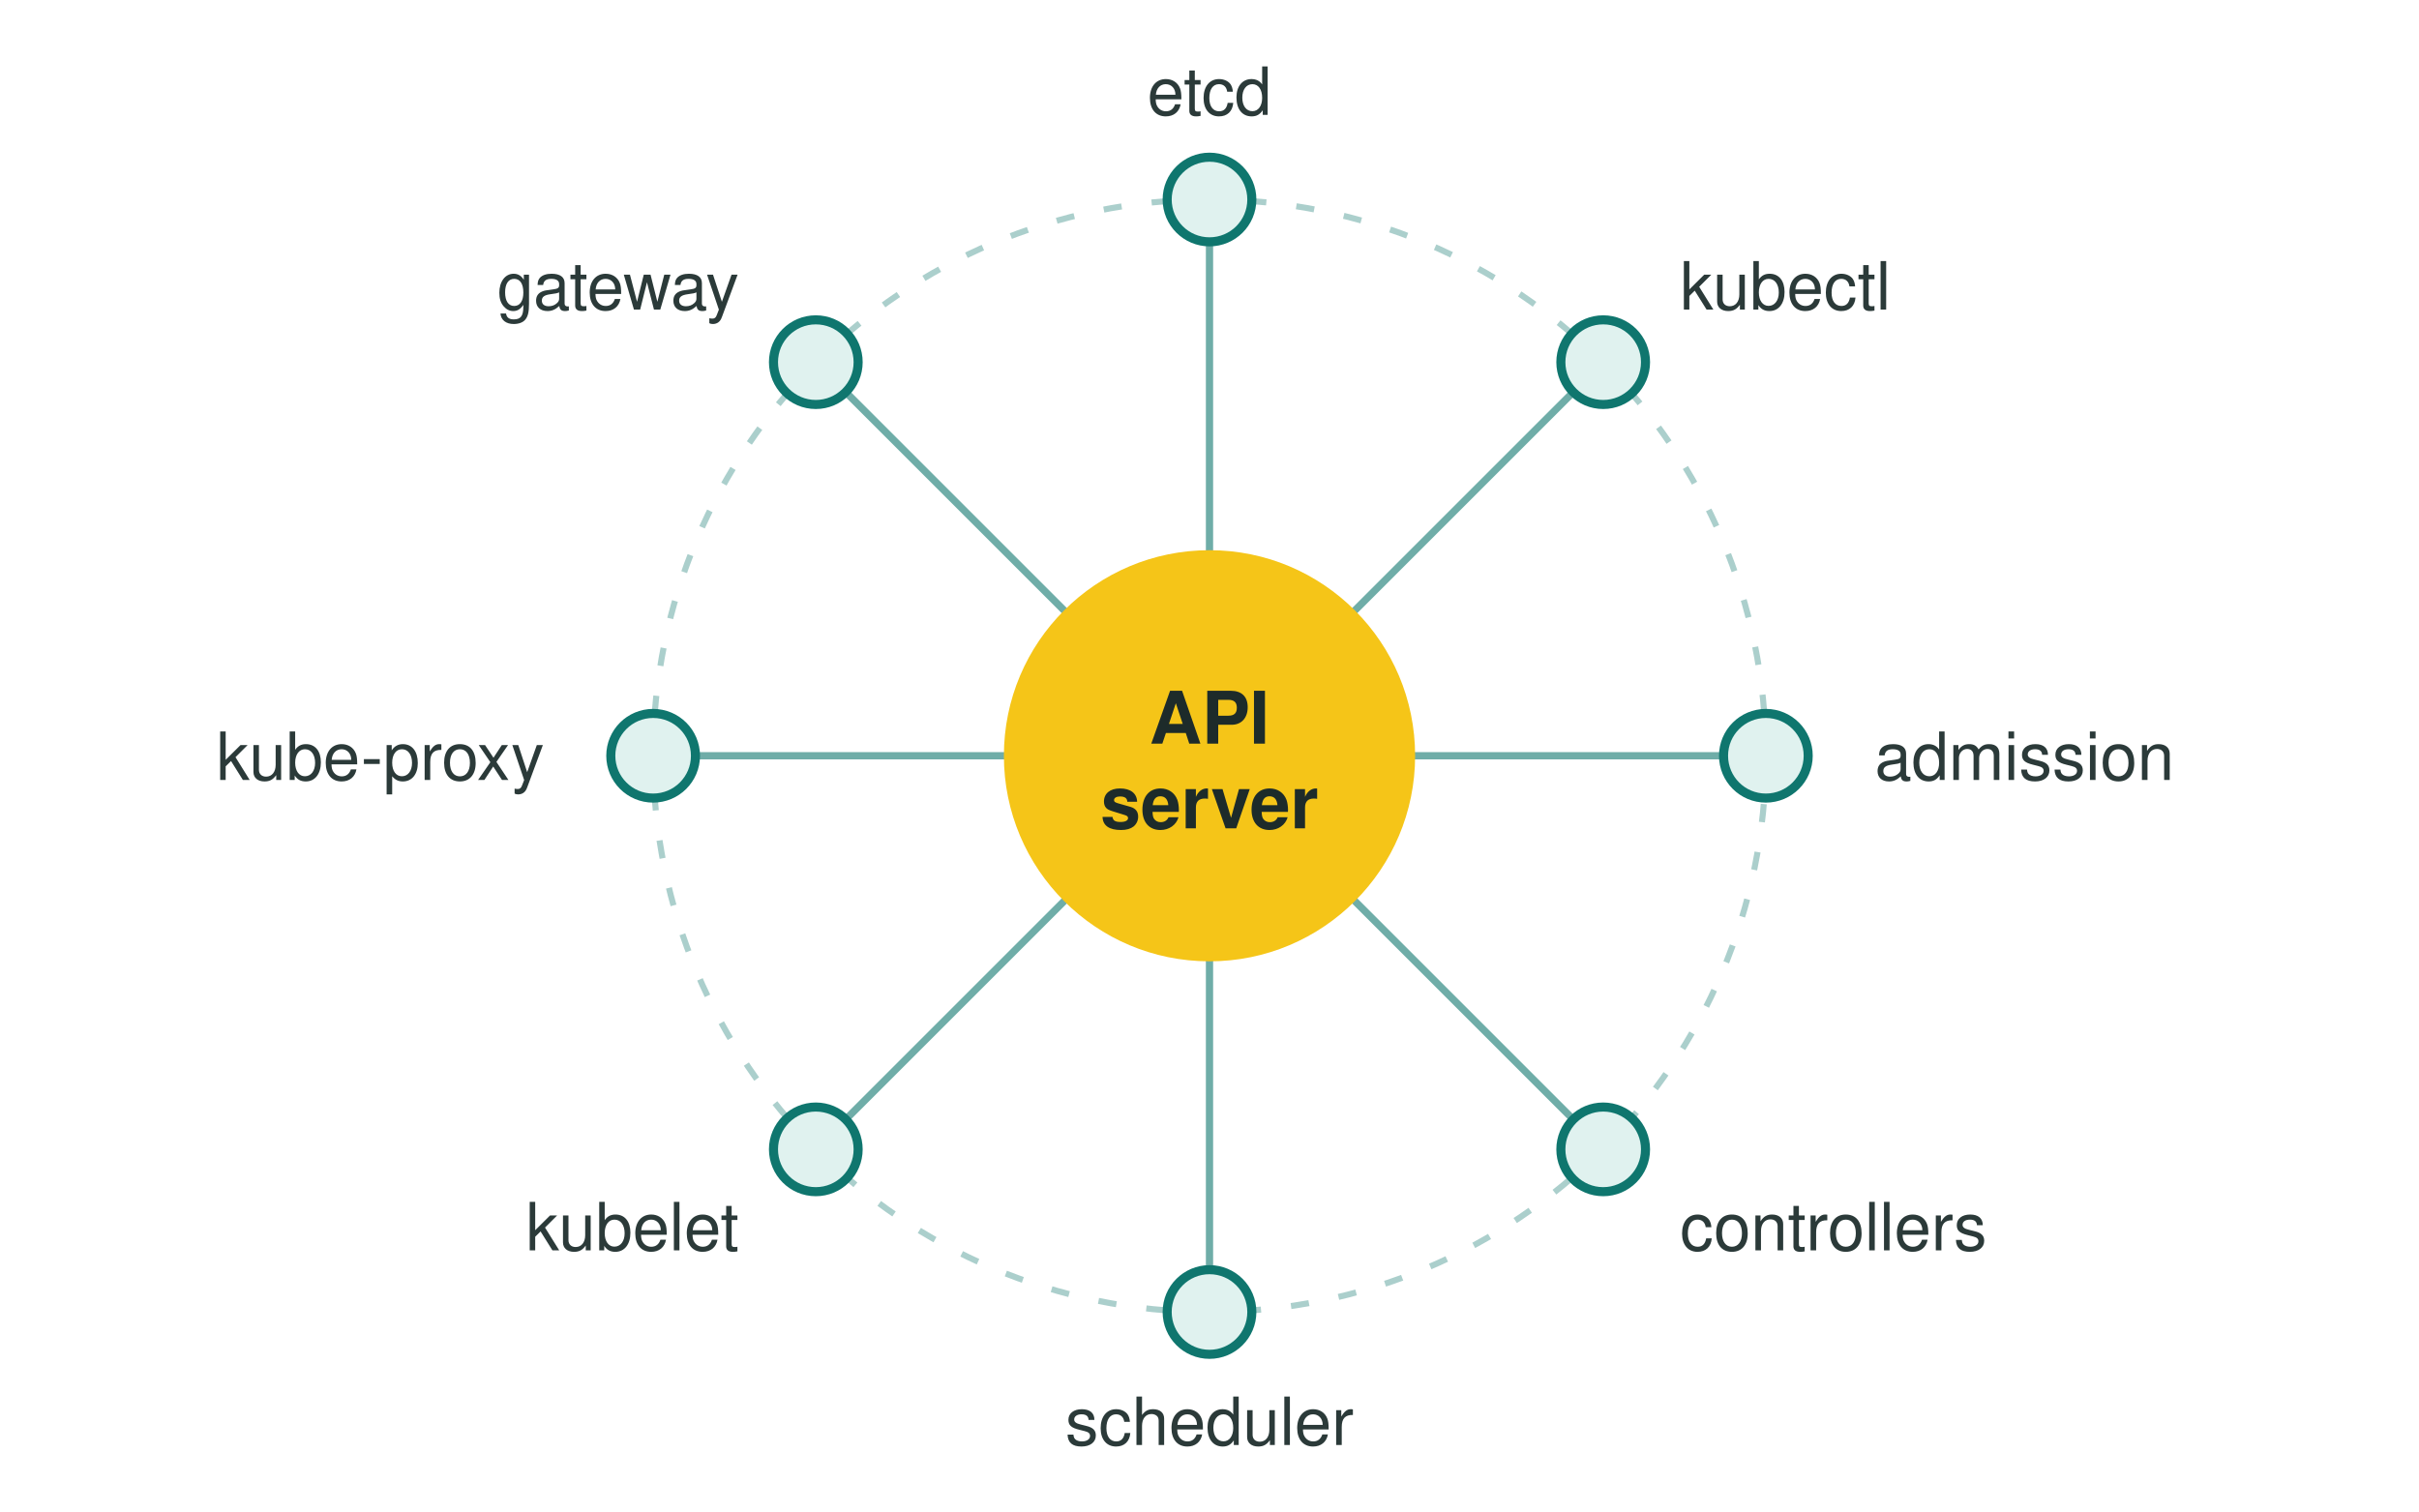
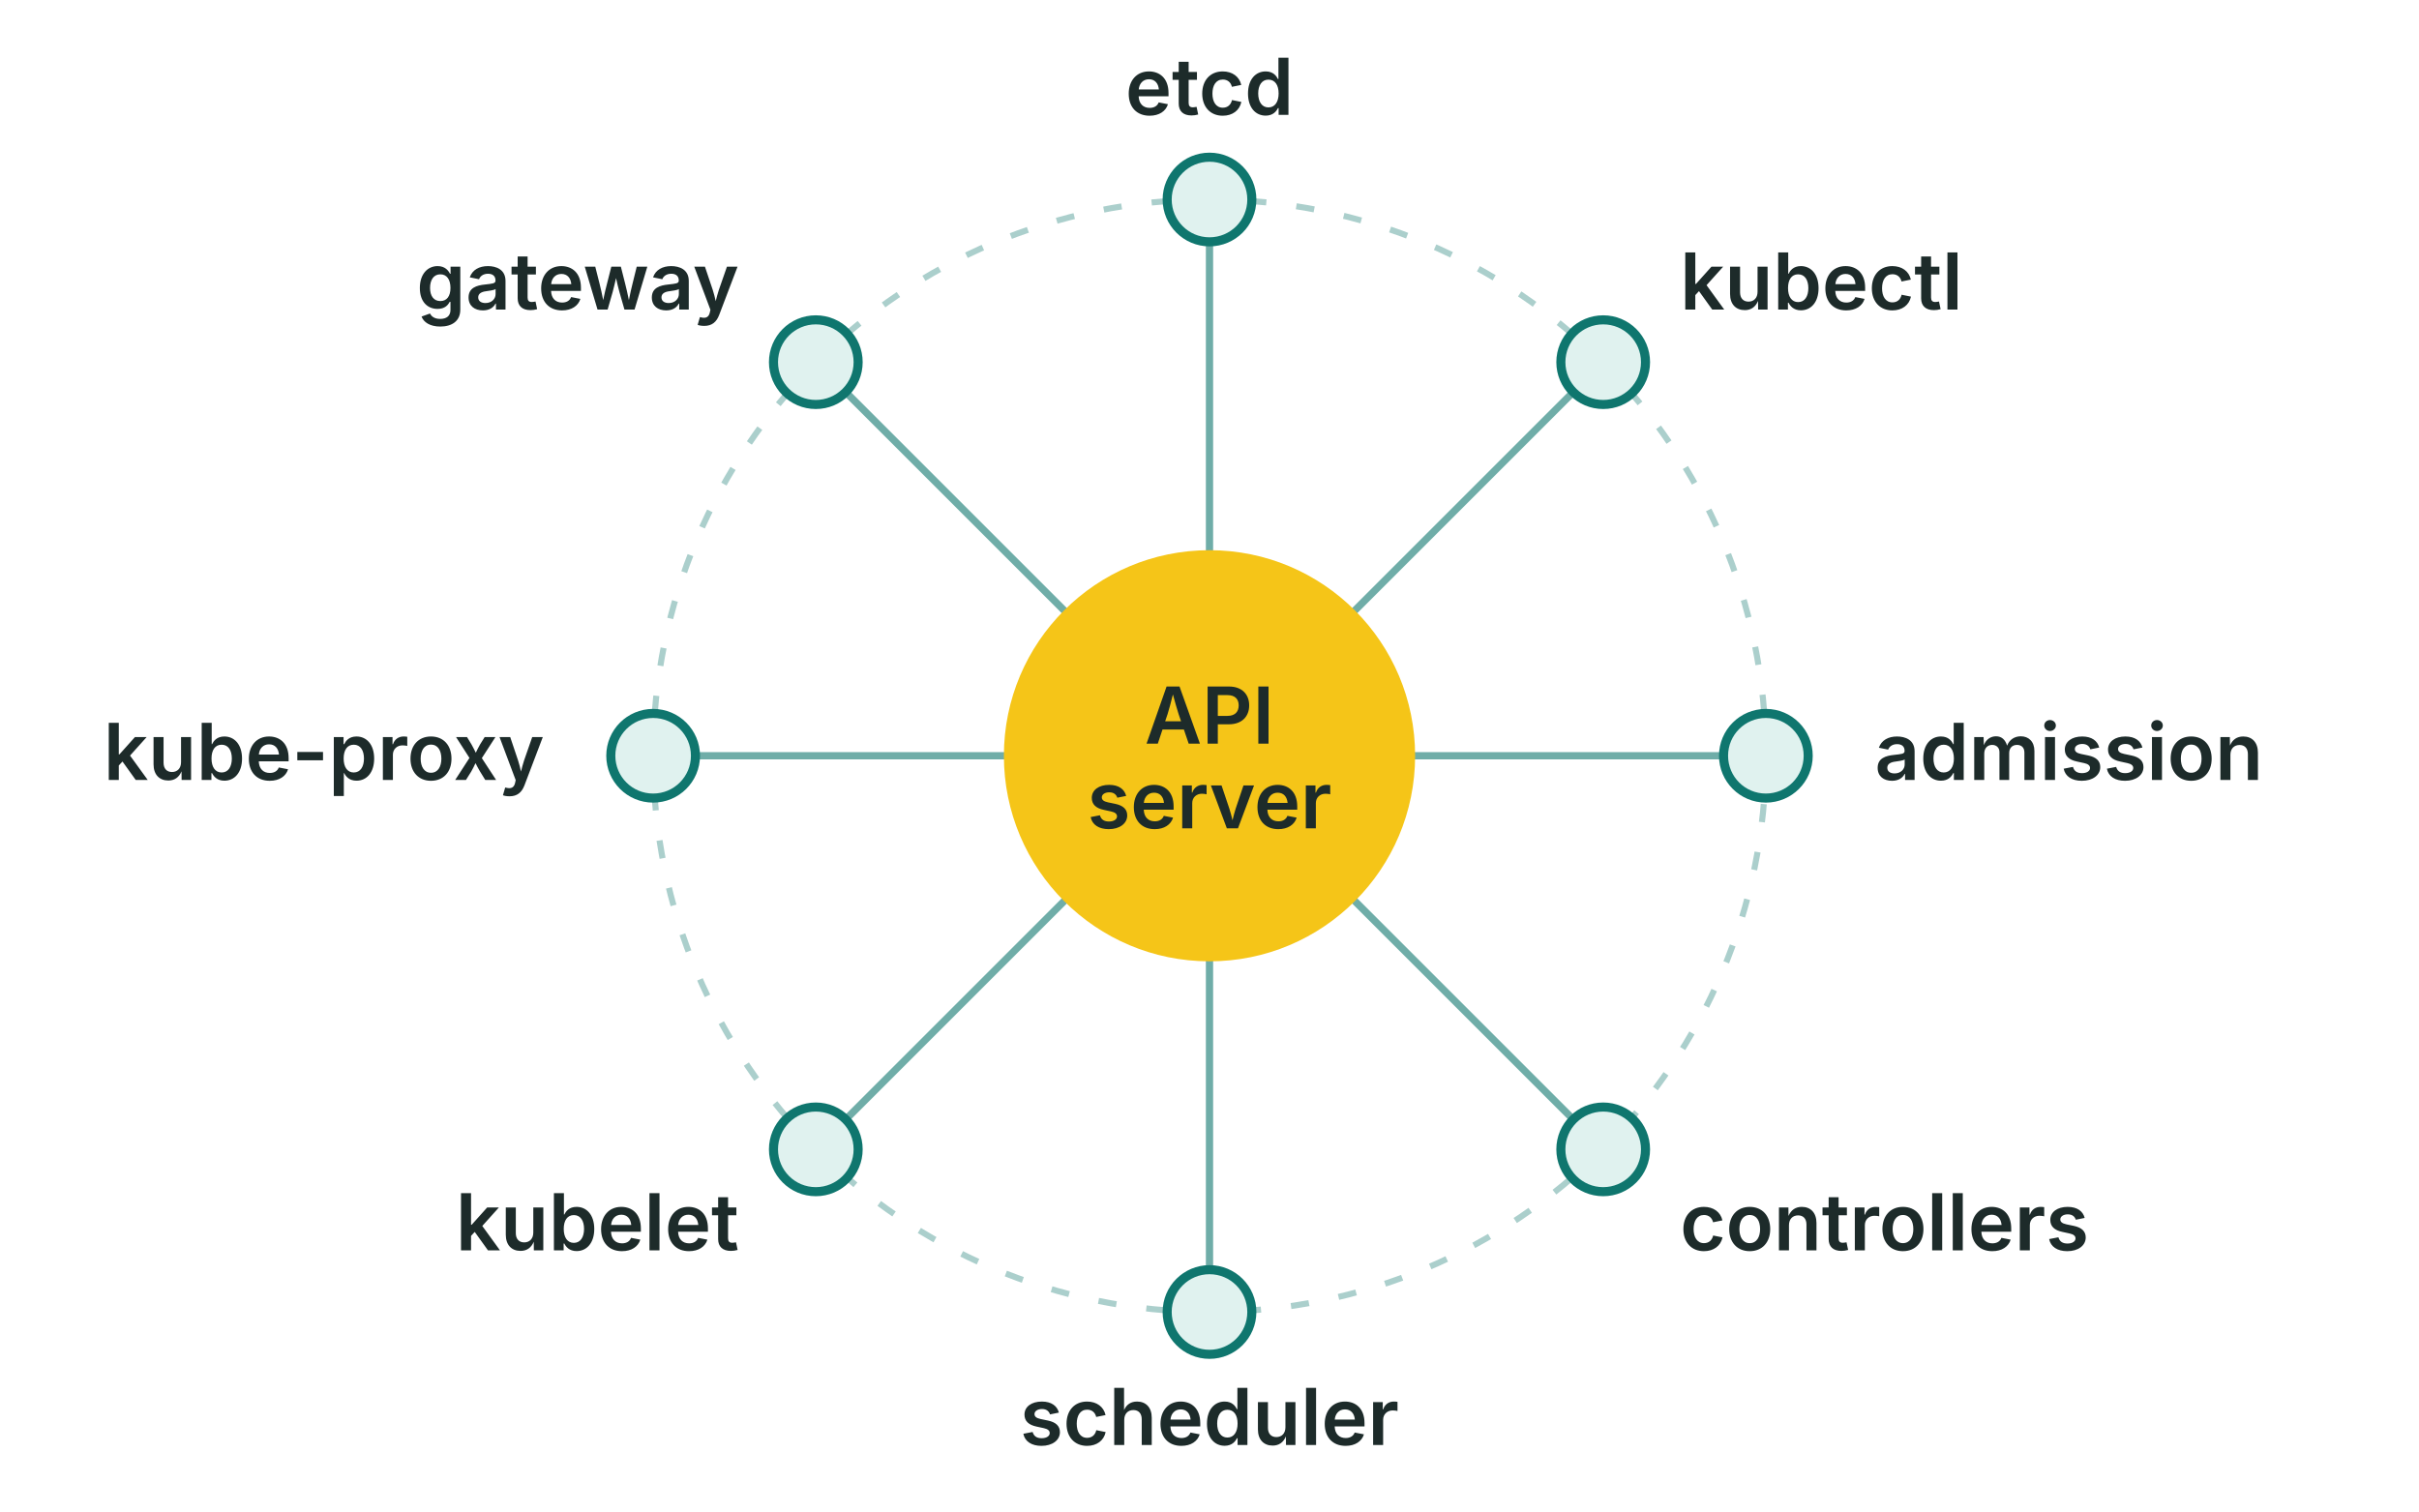
<svg xmlns="http://www.w3.org/2000/svg" viewBox="-40 0 400 250" width="400" height="250" role="img" aria-labelledby="t">
-   <style>text { font-family: -apple-system, "Segoe UI", Helvetica, Arial, sans-serif; fill: #2b3a39; font-size: 11px; } .hub { font-size: 12px; font-weight: 600; fill: #1d2b2a; }</style>
+   <style>text { font-family: Inter, -apple-system, "Segoe UI", Helvetica, Arial, sans-serif; fill: #1d2b2a; font-size: 13px; font-weight: 600; } .hub { font-size: 13px; font-weight: 600; fill: #1d2b2a; }</style>
  <circle cx="160" cy="125" r="92" fill="none" stroke="#0f766e" stroke-opacity="0.35" stroke-dasharray="3 5" />
  <line x1="160" y1="125" x2="160.0" y2="33.0" stroke="#0f766e" stroke-opacity="0.6" stroke-width="1.2" />
  <line x1="160" y1="125" x2="225.1" y2="59.9" stroke="#0f766e" stroke-opacity="0.6" stroke-width="1.2" />
  <line x1="160" y1="125" x2="252.0" y2="125.0" stroke="#0f766e" stroke-opacity="0.6" stroke-width="1.2" />
  <line x1="160" y1="125" x2="225.1" y2="190.1" stroke="#0f766e" stroke-opacity="0.6" stroke-width="1.2" />
  <line x1="160" y1="125" x2="160.0" y2="217.0" stroke="#0f766e" stroke-opacity="0.6" stroke-width="1.2" />
  <line x1="160" y1="125" x2="94.9" y2="190.1" stroke="#0f766e" stroke-opacity="0.6" stroke-width="1.2" />
  <line x1="160" y1="125" x2="68.0" y2="125.0" stroke="#0f766e" stroke-opacity="0.6" stroke-width="1.2" />
  <line x1="160" y1="125" x2="94.9" y2="59.9" stroke="#0f766e" stroke-opacity="0.6" stroke-width="1.2" />
  <circle cx="160.0" cy="33.0" r="7" fill="#e0f2ef" stroke="#0f766e" stroke-width="1.5" />
  <text x="160.0" y="19.0" text-anchor="middle">etcd</text>
  <circle cx="225.1" cy="59.9" r="7" fill="#e0f2ef" stroke="#0f766e" stroke-width="1.5" />
  <text x="237.8" y="51.2" text-anchor="start">kubectl</text>
  <circle cx="252.0" cy="125.0" r="7" fill="#e0f2ef" stroke="#0f766e" stroke-width="1.5" />
  <text x="270.0" y="129.0" text-anchor="start">admission</text>
  <circle cx="225.1" cy="190.1" r="7" fill="#e0f2ef" stroke="#0f766e" stroke-width="1.5" />
  <text x="237.8" y="206.8" text-anchor="start">controllers</text>
  <circle cx="160.0" cy="217.0" r="7" fill="#e0f2ef" stroke="#0f766e" stroke-width="1.5" />
  <text x="160.0" y="239.0" text-anchor="middle">scheduler</text>
  <circle cx="94.9" cy="190.1" r="7" fill="#e0f2ef" stroke="#0f766e" stroke-width="1.5" />
  <text x="82.2" y="206.8" text-anchor="end">kubelet</text>
  <circle cx="68.0" cy="125.0" r="7" fill="#e0f2ef" stroke="#0f766e" stroke-width="1.5" />
  <text x="50.0" y="129.0" text-anchor="end">kube-proxy</text>
  <circle cx="94.9" cy="59.9" r="7" fill="#e0f2ef" stroke="#0f766e" stroke-width="1.5" />
  <text x="82.2" y="51.2" text-anchor="end">gateway</text>
  <circle cx="160" cy="125" r="34" fill="#f5c518" />
  <text class="hub" x="160" y="123" text-anchor="middle">API</text>
  <text class="hub" x="160" y="137" text-anchor="middle">server</text>
</svg>
